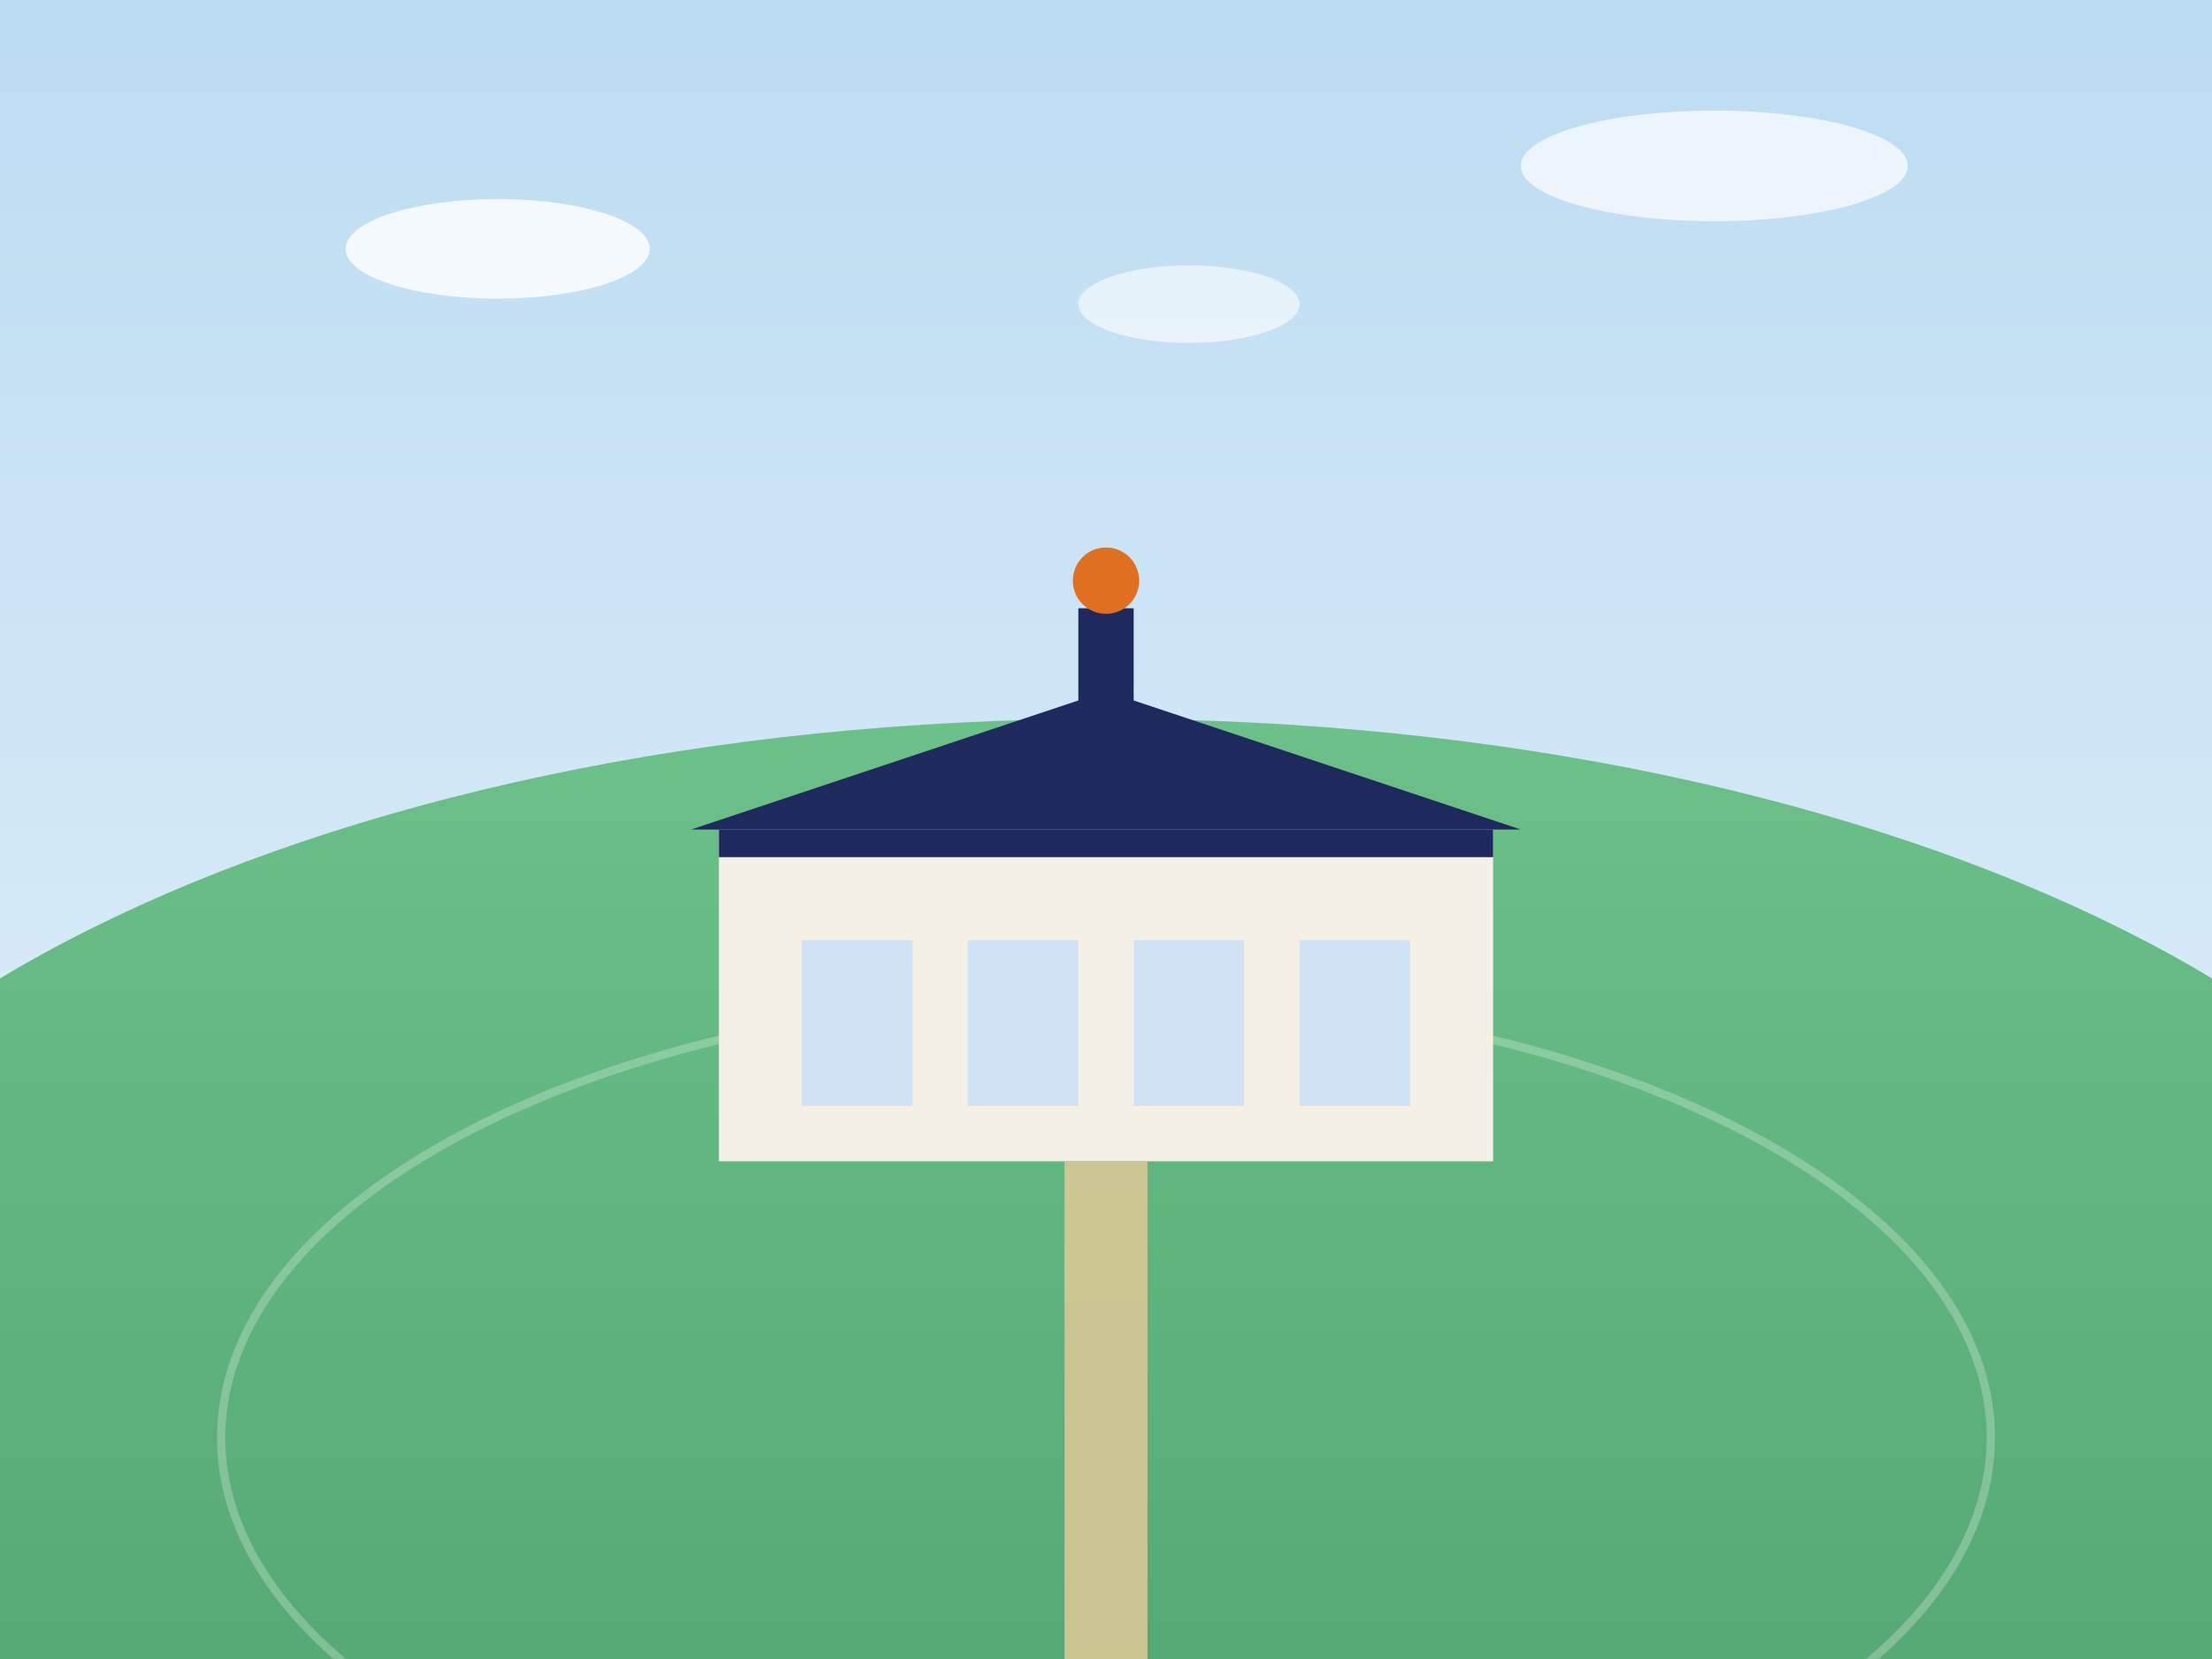
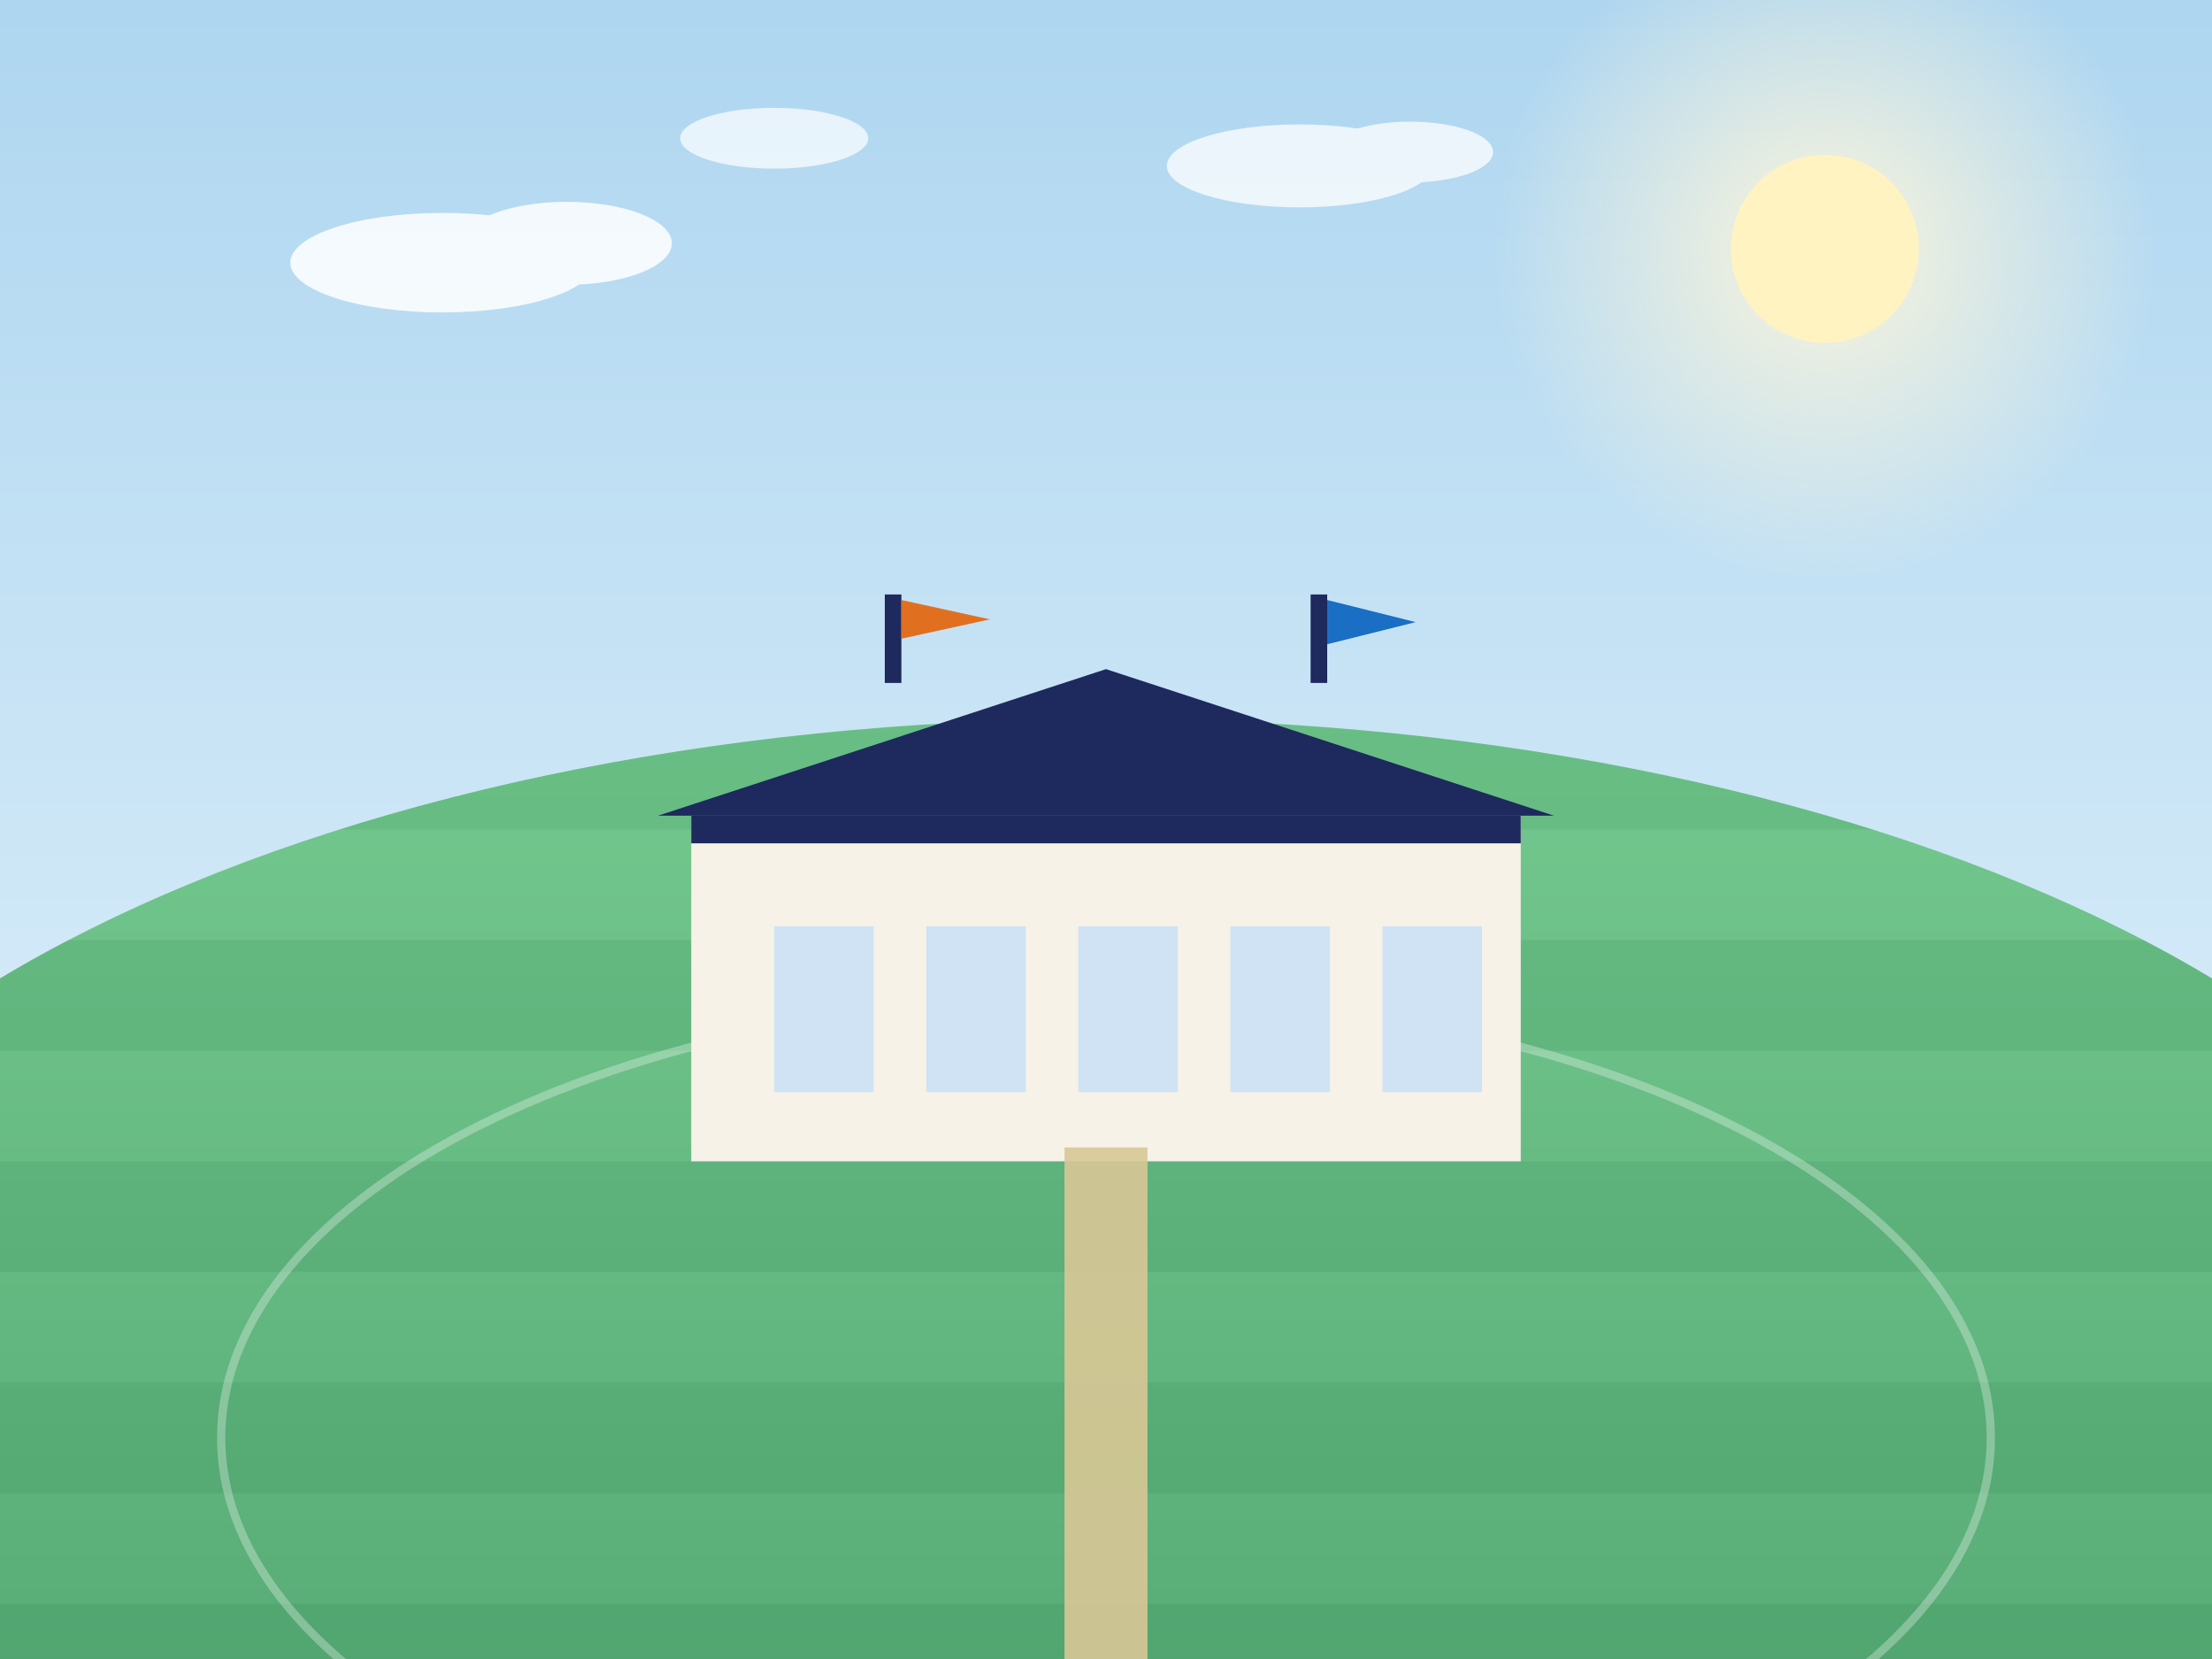
<svg xmlns="http://www.w3.org/2000/svg" viewBox="0 0 800 600" preserveAspectRatio="xMidYMid slice">
  <defs>
    <linearGradient id="sky" x1="0" y1="0" x2="0" y2="1">
-       <stop offset="0%" stop-color="#bcdcf2" />
-       <stop offset="100%" stop-color="#e8f3fb" />
+       <stop offset="0%" stop-color="#aed6f0" />
+       <stop offset="100%" stop-color="#eaf6fc" />
    </linearGradient>
+     <radialGradient id="sun" cx="50%" cy="50%" r="50%">
+       <stop offset="0%" stop-color="#fff6da" stop-opacity="0.95" />
+       <stop offset="100%" stop-color="#fff6da" stop-opacity="0" />
+     </radialGradient>
    <linearGradient id="ground" x1="0" y1="0" x2="0" y2="1">
-       <stop offset="0%" stop-color="#6cc18a" />
+       <stop offset="0%" stop-color="#74c98f" />
      <stop offset="100%" stop-color="#4a9d6a" />
    </linearGradient>
+     <clipPath id="groundClip">
+       <ellipse cx="400" cy="520" rx="520" ry="260" />
+     </clipPath>
  </defs>
  <rect x="0" y="0" width="800" height="600" fill="url(#sky)" />
-   <ellipse cx="180" cy="90" rx="55" ry="18" fill="#ffffff" opacity="0.8" />
-   <ellipse cx="620" cy="60" rx="70" ry="20" fill="#ffffff" opacity="0.7" />
-   <ellipse cx="430" cy="110" rx="40" ry="14" fill="#ffffff" opacity="0.6" />
+   <circle cx="660" cy="90" r="120" fill="url(#sun)" />
+   <circle cx="660" cy="90" r="34" fill="#fff3c2" />
+   <g opacity="0.85">
+     <ellipse cx="160" cy="95" rx="55" ry="18" fill="#ffffff" />
+     <ellipse cx="205" cy="88" rx="38" ry="15" fill="#ffffff" />
+     <animateTransform attributeName="transform" type="translate" values="0,0; 60,0; 0,0" dur="22s" repeatCount="indefinite" />
+   </g>
+   <g opacity="0.75">
+     <ellipse cx="470" cy="60" rx="48" ry="15" fill="#ffffff" />
+     <ellipse cx="510" cy="55" rx="30" ry="11" fill="#ffffff" />
+     <animateTransform attributeName="transform" type="translate" values="0,0; -50,0; 0,0" dur="28s" repeatCount="indefinite" />
+   </g>
+   <g opacity="0.7">
+     <ellipse cx="280" cy="50" rx="34" ry="11" fill="#ffffff" />
+     <animateTransform attributeName="transform" type="translate" values="0,0; 40,0; 0,0" dur="18s" repeatCount="indefinite" />
+   </g>
  <ellipse cx="400" cy="520" rx="520" ry="260" fill="url(#ground)" />
-   <ellipse cx="400" cy="520" rx="320" ry="160" fill="none" stroke="#ffffff" stroke-opacity="0.25" stroke-width="3" />
+   <g clip-path="url(#groundClip)" opacity="0.12">
+     <rect x="0" y="260" width="800" height="40" fill="#1d6b3a" />
+     <rect x="0" y="340" width="800" height="40" fill="#1d6b3a" />
+     <rect x="0" y="420" width="800" height="40" fill="#1d6b3a" />
+     <rect x="0" y="500" width="800" height="40" fill="#1d6b3a" />
+     <rect x="0" y="580" width="800" height="40" fill="#1d6b3a" />
+     <rect x="0" y="660" width="800" height="40" fill="#1d6b3a" />
+   </g>
+   <ellipse cx="400" cy="520" rx="320" ry="160" fill="none" stroke="#ffffff" stroke-opacity="0.3" stroke-width="3" />
  <g>
-     <rect x="260" y="300" width="280" height="120" fill="#f5f0e6" />
-     <rect x="260" y="300" width="280" height="10" fill="#1e295d" />
-     <polygon points="250,300 400,250 550,300" fill="#1e295d" />
-     <rect x="290" y="340" width="40" height="60" fill="#cfe3f5" />
-     <rect x="350" y="340" width="40" height="60" fill="#cfe3f5" />
-     <rect x="410" y="340" width="40" height="60" fill="#cfe3f5" />
-     <rect x="470" y="340" width="40" height="60" fill="#cfe3f5" />
-     <rect x="390" y="220" width="20" height="35" fill="#1e295d" />
-     <circle cx="400" cy="210" r="12" fill="#E07020" />
+     <rect x="250" y="295" width="300" height="125" fill="#f7f2e8" />
+     <rect x="250" y="295" width="300" height="10" fill="#1e295d" />
+     <polygon points="238,295 400,242 562,295" fill="#1e295d" />
+     <rect x="280" y="335" width="36" height="60" fill="#cfe3f5" />
+     <rect x="335" y="335" width="36" height="60" fill="#cfe3f5" />
+     <rect x="390" y="335" width="36" height="60" fill="#cfe3f5" />
+     <rect x="445" y="335" width="36" height="60" fill="#cfe3f5" />
+     <rect x="500" y="335" width="36" height="60" fill="#cfe3f5" />
+     <rect x="320" y="215" width="6" height="32" fill="#1e295d" />
+     <polygon points="326,217 358,224 326,231" fill="#E07020">
+       <animateTransform attributeName="transform" type="scale" values="1,1; 0.85,1; 1,1" additive="sum" dur="2.4s" repeatCount="indefinite" />
+     </polygon>
+     <rect x="474" y="215" width="6" height="32" fill="#1e295d" />
+     <polygon points="480,217 512,225 480,233" fill="#1a6fc4">
+       <animateTransform attributeName="transform" type="scale" values="1,1; 0.85,1; 1,1" additive="sum" dur="2.1s" repeatCount="indefinite" />
+     </polygon>
  </g>
-   <rect x="385" y="420" width="30" height="180" fill="#d8c896" opacity="0.9" />
+   <rect x="385" y="415" width="30" height="185" fill="#d8c896" opacity="0.9" />
</svg>
